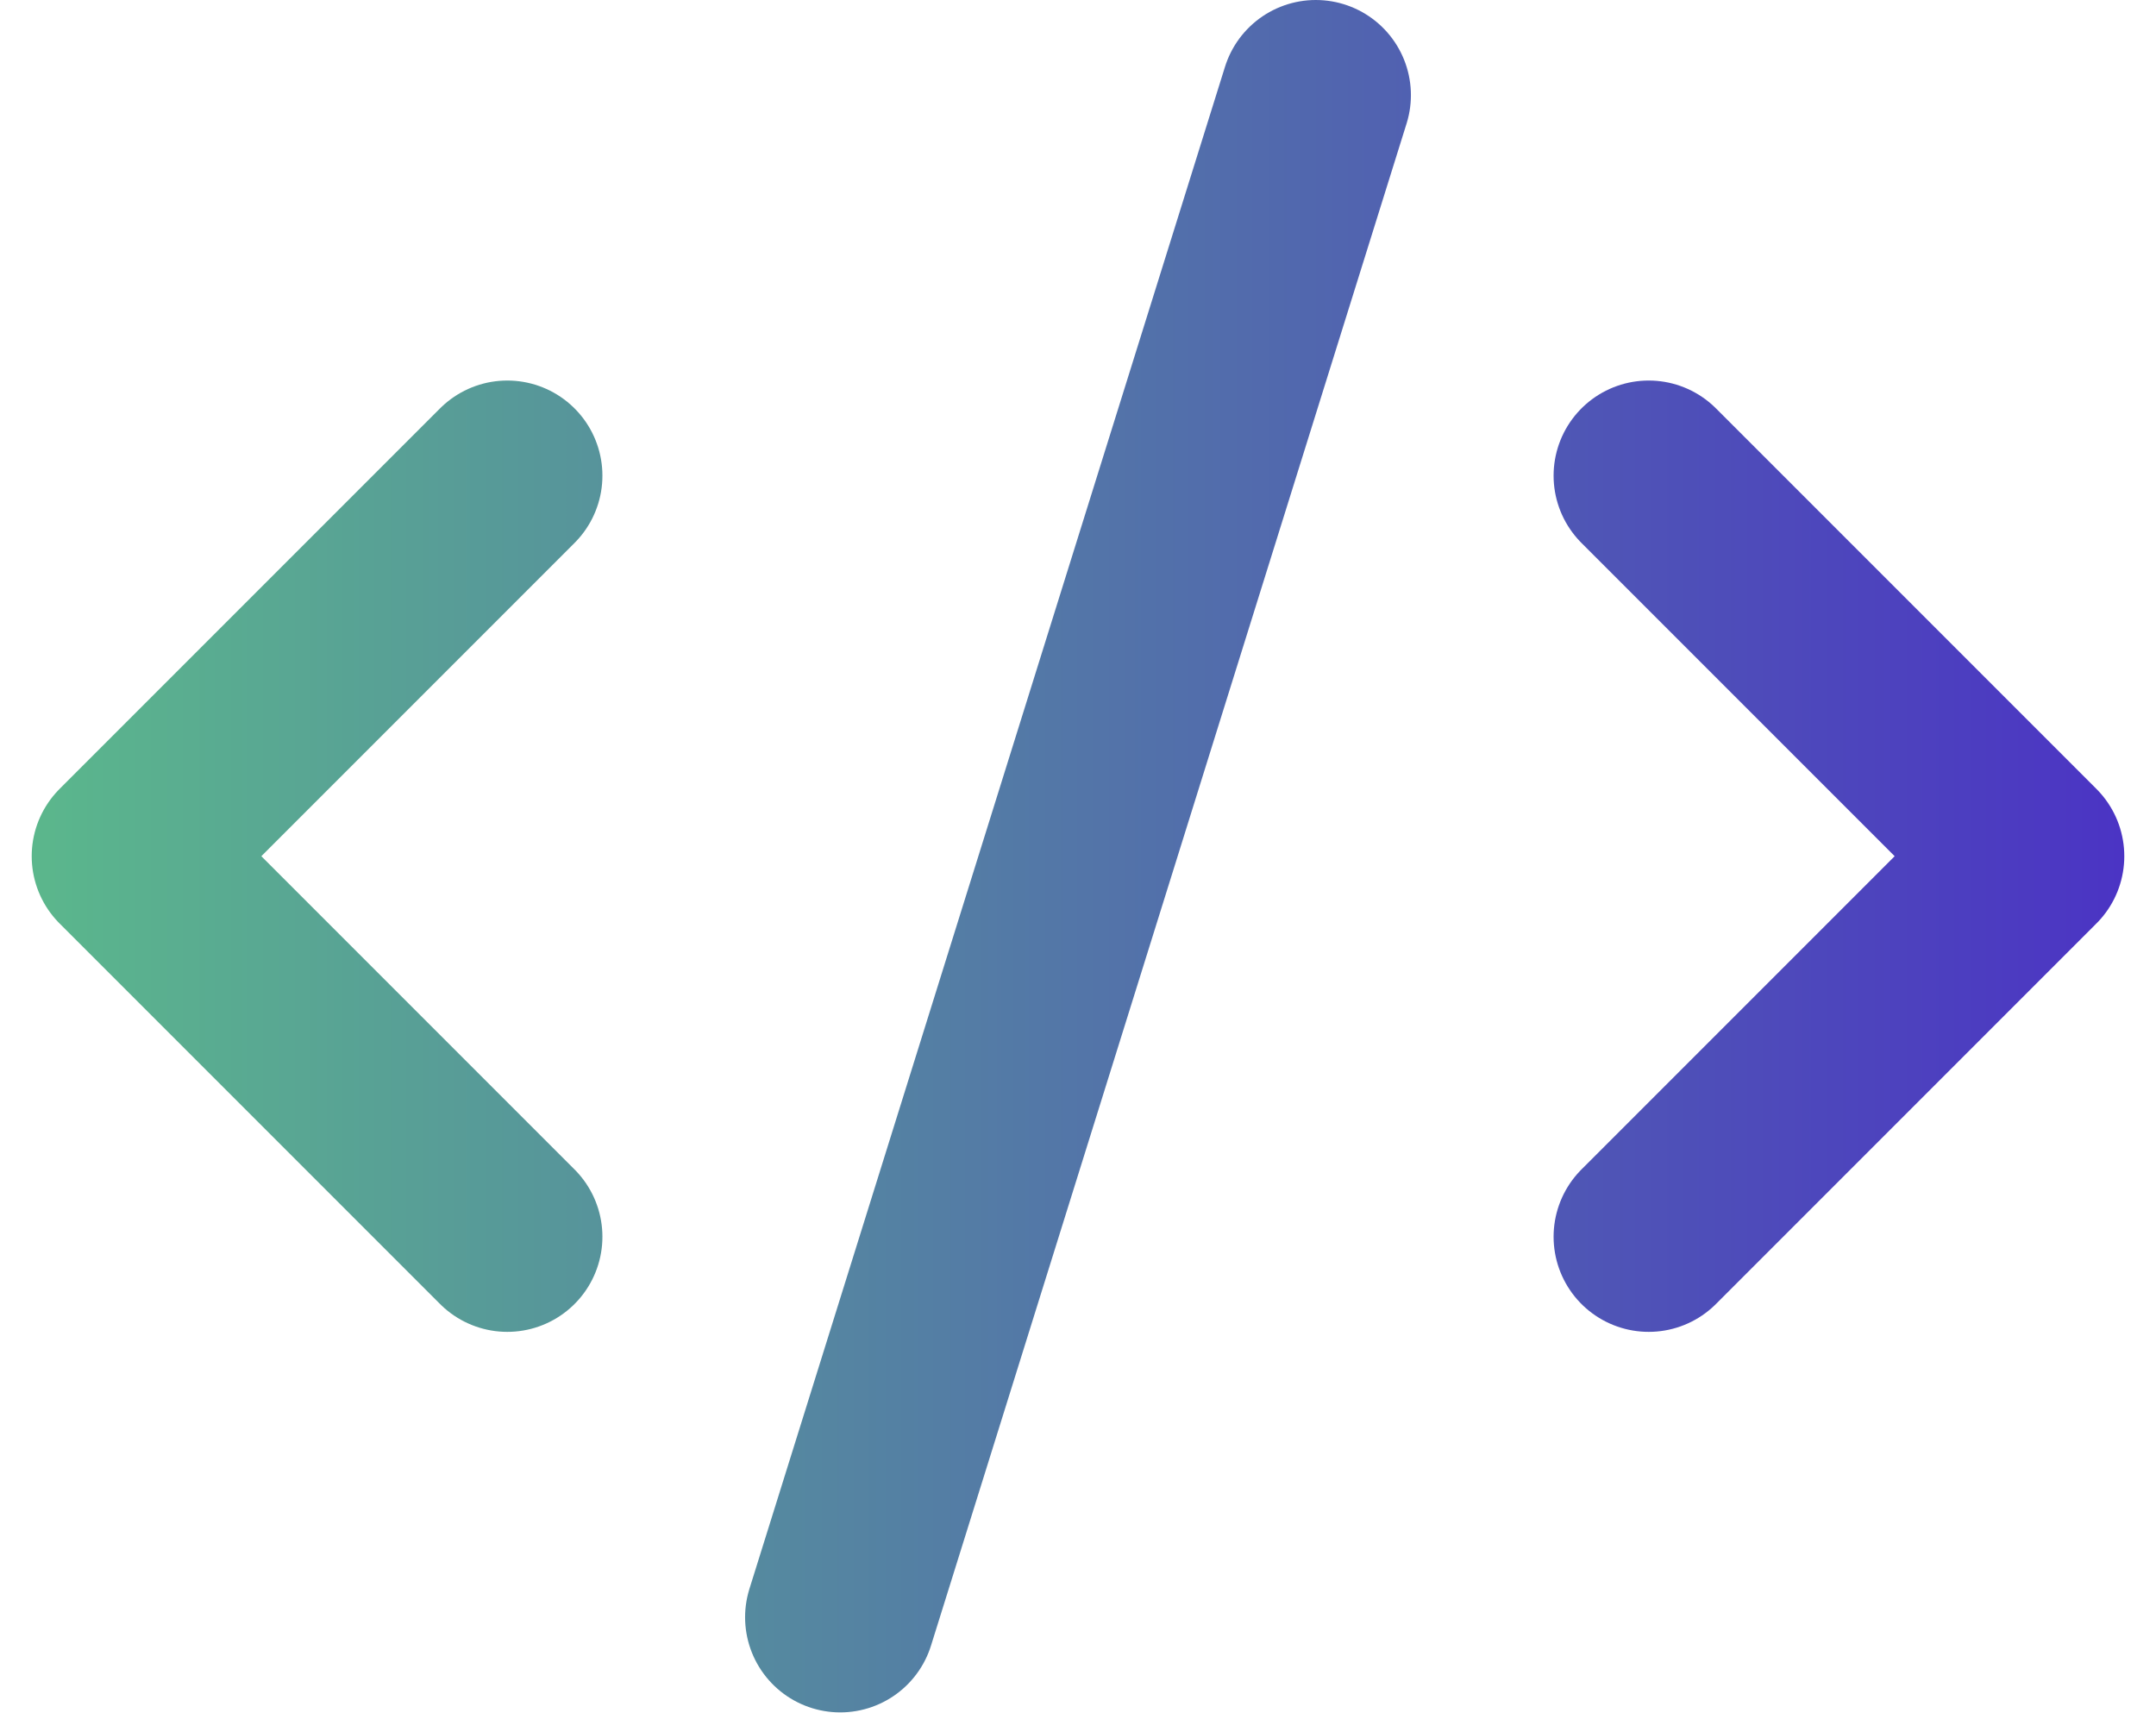
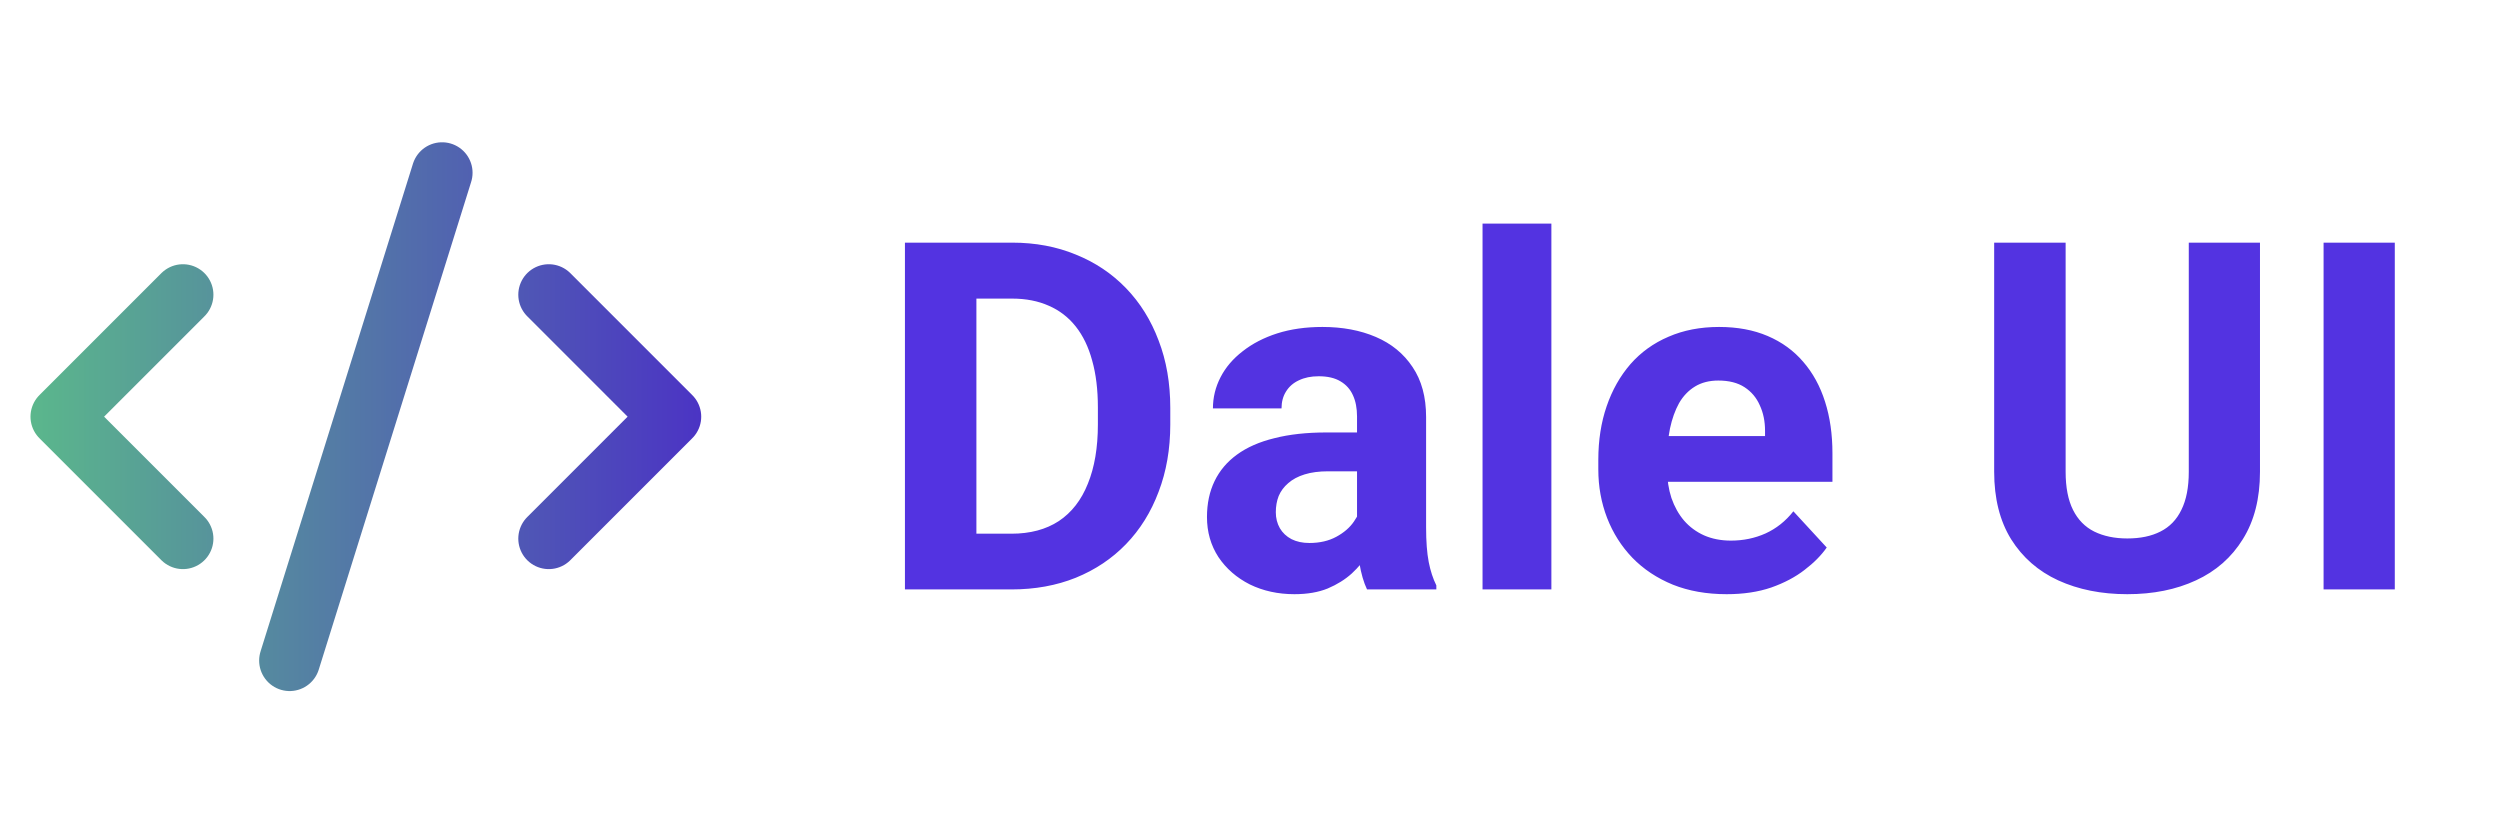
- <svg xmlns="http://www.w3.org/2000/svg" width="34" height="27" viewBox="0 0 34 27" fill="none">
-   <path d="M26 19.5L32 13.5L26 7.5M8 7.5L2 13.5L8 19.5M20.75 1.5L13.25 25.5" stroke="url(#paint0_linear_4028_1164)" stroke-width="3" stroke-linecap="round" stroke-linejoin="round" />
+ <svg xmlns="http://www.w3.org/2000/svg" width="123" height="41" viewBox="0 0 123 41" fill="none">
+   <path d="M27 26.5L33 20.5L27 14.5M9 14.5L3 20.5L9 26.5M21.75 8.5L14.25 32.5" stroke="url(#paint0_linear_2774_4256)" stroke-width="3" stroke-linecap="round" stroke-linejoin="round" />
+   <path d="M49.762 29H46.047L46.07 26.258H49.762C50.684 26.258 51.461 26.051 52.094 25.637C52.727 25.215 53.203 24.602 53.523 23.797C53.852 22.992 54.016 22.02 54.016 20.879V20.047C54.016 19.172 53.922 18.402 53.734 17.738C53.555 17.074 53.285 16.516 52.926 16.062C52.566 15.609 52.125 15.27 51.602 15.043C51.078 14.809 50.477 14.691 49.797 14.691H45.977V11.938H49.797C50.938 11.938 51.98 12.133 52.926 12.523C53.879 12.906 54.703 13.457 55.398 14.176C56.094 14.895 56.629 15.754 57.004 16.754C57.387 17.746 57.578 18.852 57.578 20.07V20.879C57.578 22.09 57.387 23.195 57.004 24.195C56.629 25.195 56.094 26.055 55.398 26.773C54.711 27.484 53.887 28.035 52.926 28.426C51.973 28.809 50.918 29 49.762 29ZM48.039 11.938V29H44.523V11.938H48.039ZM66.766 26.141V20.492C66.766 20.086 66.699 19.738 66.566 19.449C66.434 19.152 66.227 18.922 65.945 18.758C65.672 18.594 65.316 18.512 64.879 18.512C64.504 18.512 64.18 18.578 63.906 18.711C63.633 18.836 63.422 19.02 63.273 19.262C63.125 19.496 63.051 19.773 63.051 20.094H59.676C59.676 19.555 59.801 19.043 60.051 18.559C60.301 18.074 60.664 17.648 61.141 17.281C61.617 16.906 62.184 16.613 62.84 16.402C63.504 16.191 64.246 16.086 65.066 16.086C66.051 16.086 66.926 16.25 67.691 16.578C68.457 16.906 69.059 17.398 69.496 18.055C69.941 18.711 70.164 19.531 70.164 20.516V25.941C70.164 26.637 70.207 27.207 70.293 27.652C70.379 28.09 70.504 28.473 70.668 28.801V29H67.258C67.094 28.656 66.969 28.227 66.883 27.711C66.805 27.188 66.766 26.664 66.766 26.141ZM67.211 21.277L67.234 23.188H65.348C64.902 23.188 64.516 23.238 64.188 23.34C63.859 23.441 63.59 23.586 63.379 23.773C63.168 23.953 63.012 24.164 62.91 24.406C62.816 24.648 62.77 24.914 62.77 25.203C62.77 25.492 62.836 25.754 62.969 25.988C63.102 26.215 63.293 26.395 63.543 26.527C63.793 26.652 64.086 26.715 64.422 26.715C64.93 26.715 65.371 26.613 65.746 26.41C66.121 26.207 66.41 25.957 66.613 25.66C66.824 25.363 66.934 25.082 66.941 24.816L67.832 26.246C67.707 26.566 67.535 26.898 67.316 27.242C67.106 27.586 66.836 27.91 66.508 28.215C66.18 28.512 65.785 28.758 65.324 28.953C64.863 29.141 64.316 29.234 63.684 29.234C62.879 29.234 62.148 29.074 61.492 28.754C60.844 28.426 60.328 27.977 59.945 27.406C59.57 26.828 59.383 26.172 59.383 25.438C59.383 24.773 59.508 24.184 59.758 23.668C60.008 23.152 60.375 22.719 60.859 22.367C61.352 22.008 61.965 21.738 62.699 21.559C63.434 21.371 64.285 21.277 65.254 21.277H67.211ZM76.328 11V29H72.941V11H76.328ZM84.953 29.234C83.969 29.234 83.086 29.078 82.305 28.766C81.523 28.445 80.859 28.004 80.312 27.441C79.773 26.879 79.359 26.227 79.07 25.484C78.781 24.734 78.637 23.938 78.637 23.094V22.625C78.637 21.664 78.773 20.785 79.047 19.988C79.32 19.191 79.711 18.5 80.219 17.914C80.734 17.328 81.359 16.879 82.094 16.566C82.828 16.246 83.656 16.086 84.578 16.086C85.477 16.086 86.273 16.234 86.969 16.531C87.664 16.828 88.246 17.25 88.715 17.797C89.191 18.344 89.551 19 89.793 19.766C90.035 20.523 90.156 21.367 90.156 22.297V23.703H80.078V21.453H86.84V21.195C86.84 20.727 86.754 20.309 86.582 19.941C86.418 19.566 86.168 19.27 85.832 19.051C85.496 18.832 85.066 18.723 84.543 18.723C84.098 18.723 83.715 18.82 83.394 19.016C83.074 19.211 82.812 19.484 82.609 19.836C82.414 20.188 82.266 20.602 82.164 21.078C82.07 21.547 82.023 22.062 82.023 22.625V23.094C82.023 23.602 82.094 24.07 82.234 24.5C82.383 24.93 82.59 25.301 82.856 25.613C83.129 25.926 83.457 26.168 83.84 26.34C84.231 26.512 84.672 26.598 85.164 26.598C85.773 26.598 86.34 26.48 86.863 26.246C87.394 26.004 87.852 25.641 88.234 25.156L89.875 26.938C89.609 27.32 89.246 27.688 88.785 28.039C88.332 28.391 87.785 28.68 87.144 28.906C86.504 29.125 85.773 29.234 84.953 29.234ZM107.688 11.938H111.191V23.211C111.191 24.523 110.91 25.629 110.348 26.527C109.793 27.426 109.023 28.102 108.039 28.555C107.062 29.008 105.938 29.234 104.664 29.234C103.391 29.234 102.258 29.008 101.266 28.555C100.281 28.102 99.508 27.426 98.945 26.527C98.391 25.629 98.113 24.523 98.113 23.211V11.938H101.629V23.211C101.629 23.977 101.75 24.602 101.992 25.086C102.234 25.57 102.582 25.926 103.035 26.152C103.496 26.379 104.039 26.492 104.664 26.492C105.305 26.492 105.848 26.379 106.293 26.152C106.746 25.926 107.09 25.57 107.324 25.086C107.566 24.602 107.688 23.977 107.688 23.211V11.938ZM117.824 11.938V29H114.32V11.938H117.824Z" fill="#5333E1" />
  <defs>
-     <linearGradient id="paint0_linear_4028_1164" x1="40" y1="14" x2="1.91361e-06" y2="14" gradientUnits="userSpaceOnUse">
+     <linearGradient id="paint0_linear_2774_4256" x1="41" y1="21" x2="1" y2="21" gradientUnits="userSpaceOnUse">
      <stop stop-color="#481ACF" />
      <stop offset="1" stop-color="#5BB98B" />
    </linearGradient>
  </defs>
</svg>
